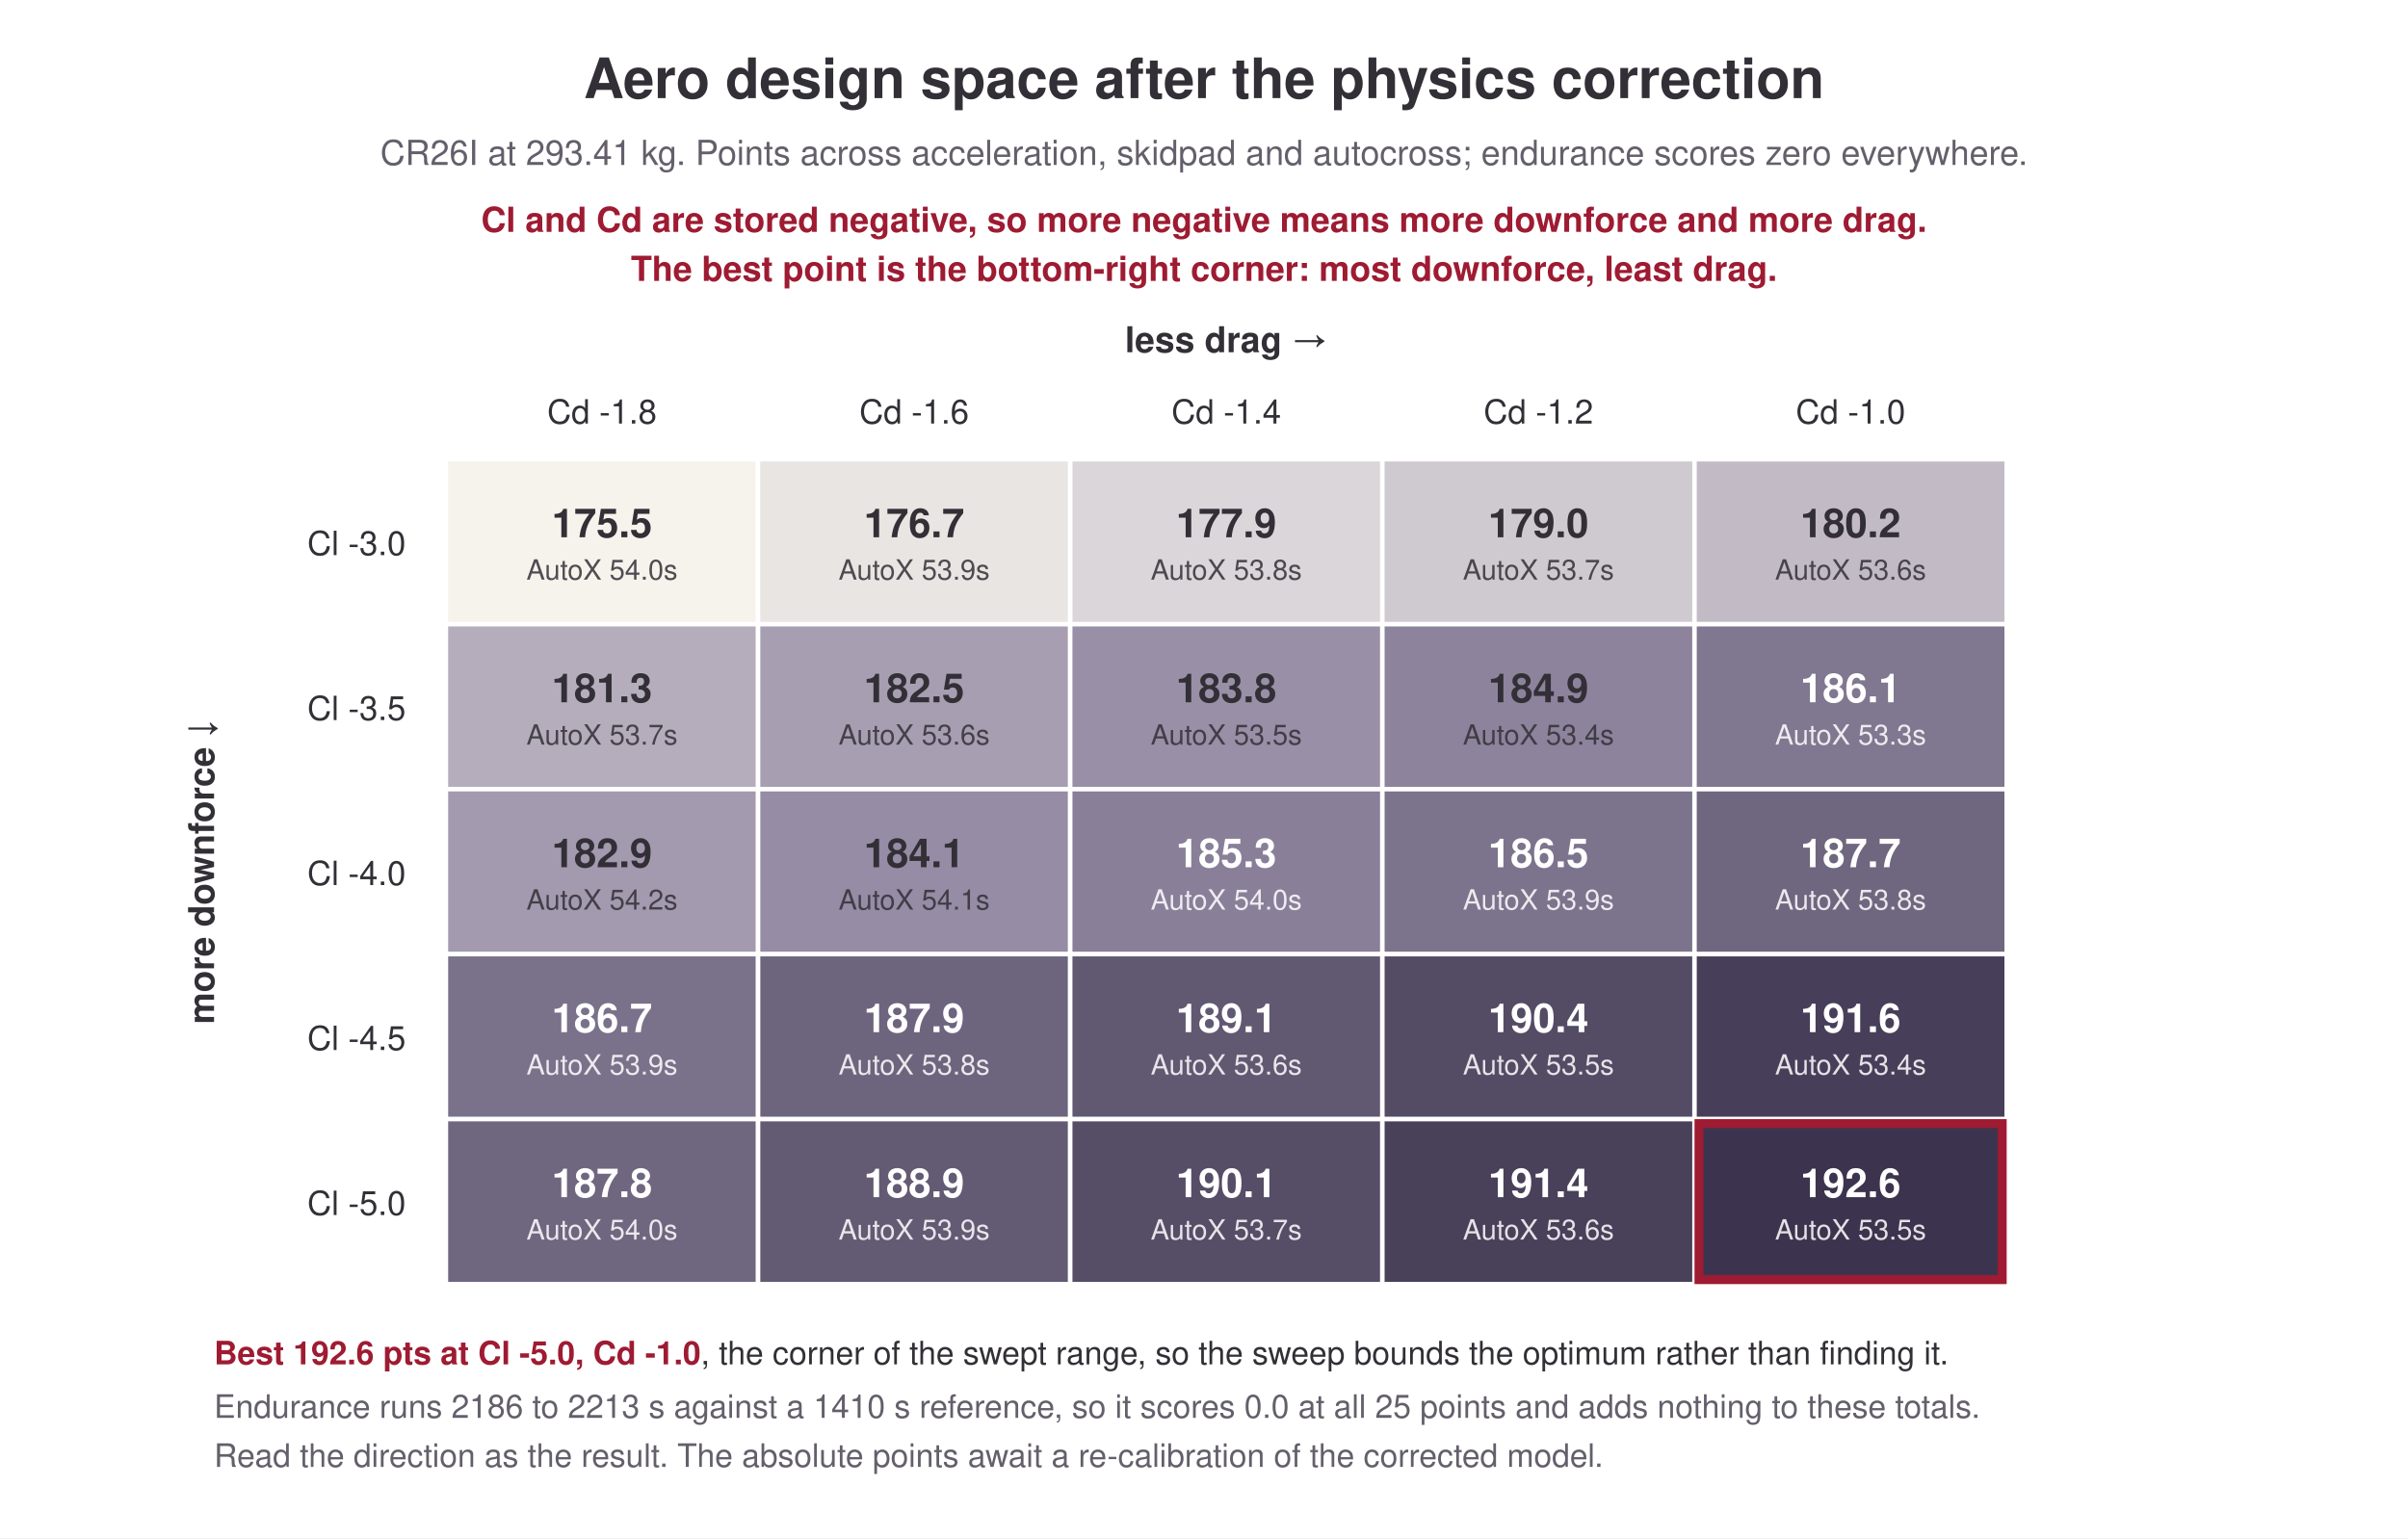
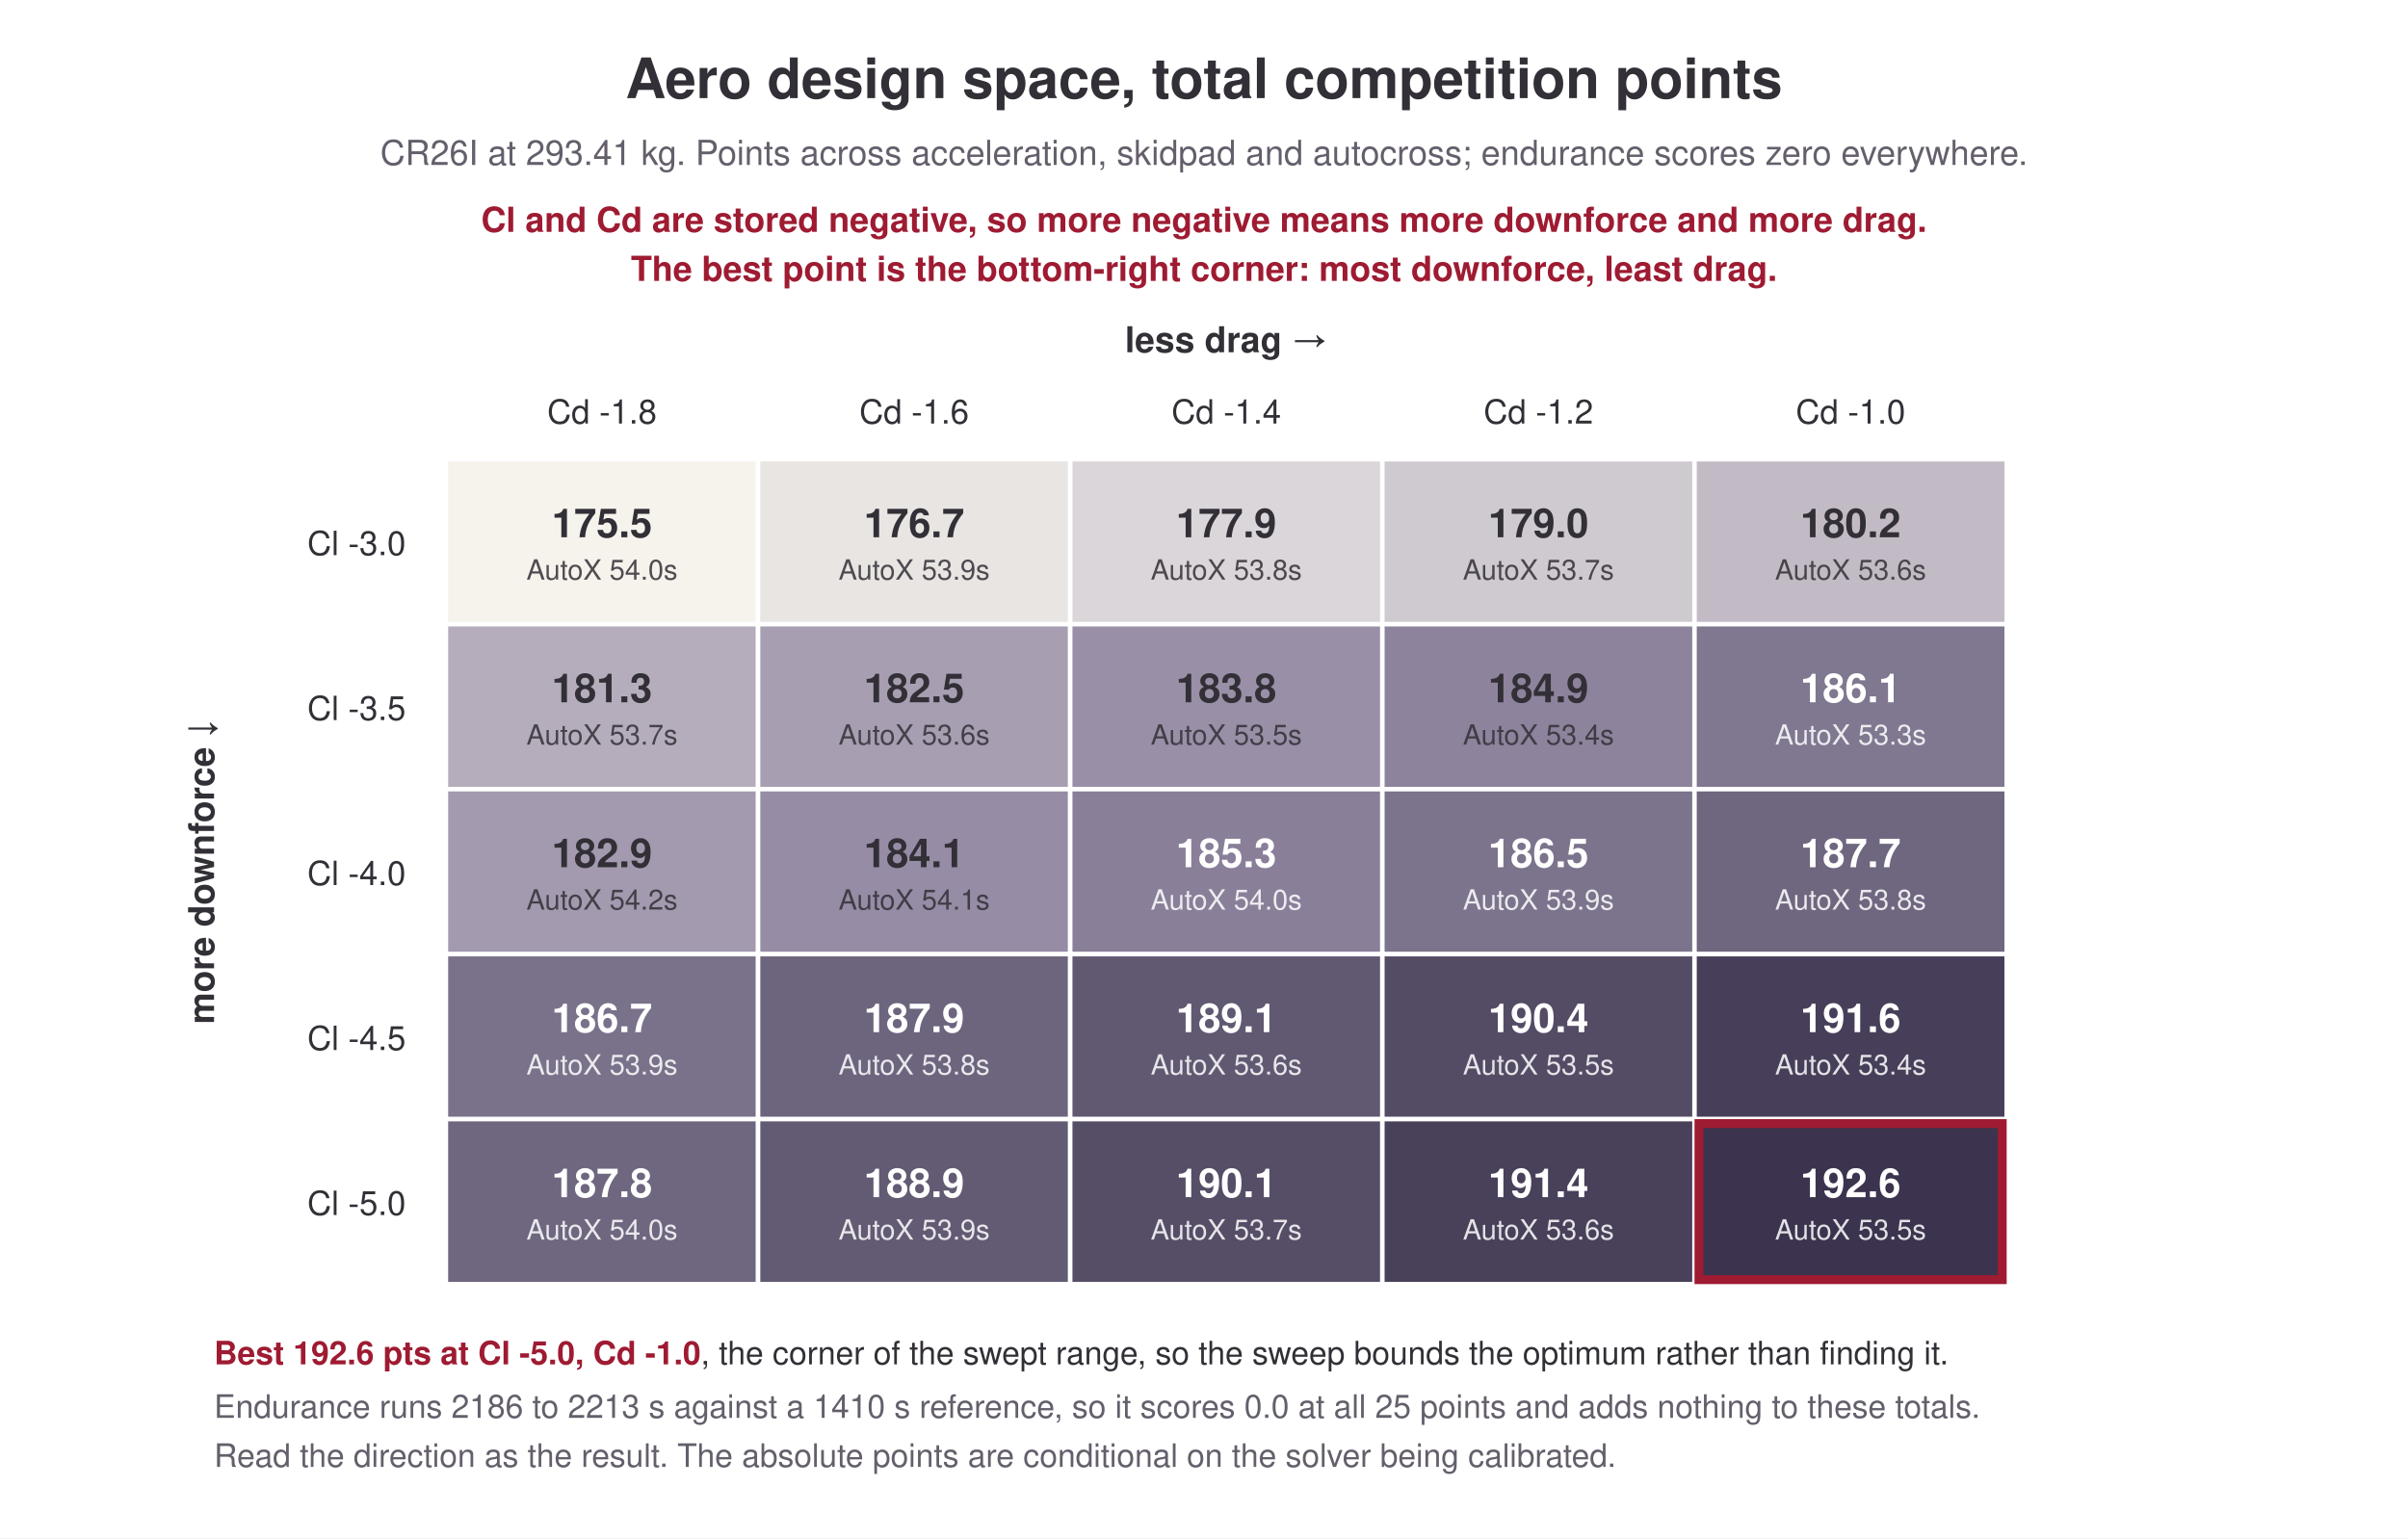
<svg xmlns="http://www.w3.org/2000/svg" viewBox="0 0 1080 690" width="1080" height="690" role="img" font-family="Helvetica, Arial, sans-serif">
  <rect width="1080" height="690" fill="#ffffff" />
-   <text x="540" y="44" text-anchor="middle" font-size="25" font-weight="700" fill="#322f36">Aero design space after the physics correction</text>
+   <text x="540" y="44" text-anchor="middle" font-size="25" font-weight="700" fill="#322f36">Aero design space, total competition points</text>
  <text x="540" y="74" text-anchor="middle" font-size="15.5" fill="#645f6b">CR26I at 293.41 kg. Points across acceleration, skidpad and autocross; endurance scores zero everywhere.</text>
  <text x="540" y="104" text-anchor="middle" font-size="15.5" font-weight="600" fill="#9e1b32">Cl and Cd are stored negative, so more negative means more downforce and more drag.</text>
  <text x="540" y="126" text-anchor="middle" font-size="15.5" font-weight="600" fill="#9e1b32">The best point is the bottom-right corner: most downforce, least drag.</text>
  <text x="550" y="158" text-anchor="middle" font-size="16" font-weight="600" fill="#322f36">less drag →</text>
  <text x="270" y="190" text-anchor="middle" font-size="15" fill="#322f36">Cd -1.8</text>
  <text x="410" y="190" text-anchor="middle" font-size="15" fill="#322f36">Cd -1.6</text>
  <text x="550" y="190" text-anchor="middle" font-size="15" fill="#322f36">Cd -1.4</text>
  <text x="690" y="190" text-anchor="middle" font-size="15" fill="#322f36">Cd -1.2</text>
  <text x="830" y="190" text-anchor="middle" font-size="15" fill="#322f36">Cd -1.0</text>
  <text x="182" y="249" text-anchor="end" font-size="15" fill="#322f36">Cl -3.0</text>
  <rect x="200" y="206" width="140" height="74" fill="#f6f3ed" stroke="#ffffff" stroke-width="2" />
  <text x="270" y="241" text-anchor="middle" font-size="18" font-weight="700" fill="#322f36">175.5</text>
  <text x="270" y="260" text-anchor="middle" font-size="12.5" fill="#322f36" opacity="0.85">AutoX 54.0s</text>
  <rect x="340" y="206" width="140" height="74" fill="#e8e5e3" stroke="#ffffff" stroke-width="2" />
  <text x="410" y="241" text-anchor="middle" font-size="18" font-weight="700" fill="#322f36">176.7</text>
  <text x="410" y="260" text-anchor="middle" font-size="12.5" fill="#322f36" opacity="0.85">AutoX 53.9s</text>
  <rect x="480" y="206" width="140" height="74" fill="#dbd6d9" stroke="#ffffff" stroke-width="2" />
  <text x="550" y="241" text-anchor="middle" font-size="18" font-weight="700" fill="#322f36">177.9</text>
  <text x="550" y="260" text-anchor="middle" font-size="12.5" fill="#322f36" opacity="0.85">AutoX 53.8s</text>
  <rect x="620" y="206" width="140" height="74" fill="#cfc9d0" stroke="#ffffff" stroke-width="2" />
  <text x="690" y="241" text-anchor="middle" font-size="18" font-weight="700" fill="#322f36">179.0</text>
  <text x="690" y="260" text-anchor="middle" font-size="12.5" fill="#322f36" opacity="0.85">AutoX 53.7s</text>
  <rect x="760" y="206" width="140" height="74" fill="#c2bbc6" stroke="#ffffff" stroke-width="2" />
  <text x="830" y="241" text-anchor="middle" font-size="18" font-weight="700" fill="#322f36">180.2</text>
  <text x="830" y="260" text-anchor="middle" font-size="12.5" fill="#322f36" opacity="0.85">AutoX 53.6s</text>
  <text x="182" y="323" text-anchor="end" font-size="15" fill="#322f36">Cl -3.5</text>
  <rect x="200" y="280" width="140" height="74" fill="#b5adbc" stroke="#ffffff" stroke-width="2" />
  <text x="270" y="315" text-anchor="middle" font-size="18" font-weight="700" fill="#322f36">181.3</text>
  <text x="270" y="334" text-anchor="middle" font-size="12.5" fill="#322f36" opacity="0.85">AutoX 53.7s</text>
  <rect x="340" y="280" width="140" height="74" fill="#a79eb2" stroke="#ffffff" stroke-width="2" />
  <text x="410" y="315" text-anchor="middle" font-size="18" font-weight="700" fill="#322f36">182.5</text>
  <text x="410" y="334" text-anchor="middle" font-size="12.5" fill="#322f36" opacity="0.85">AutoX 53.6s</text>
  <rect x="480" y="280" width="140" height="74" fill="#998fa7" stroke="#ffffff" stroke-width="2" />
  <text x="550" y="315" text-anchor="middle" font-size="18" font-weight="700" fill="#322f36">183.8</text>
  <text x="550" y="334" text-anchor="middle" font-size="12.5" fill="#322f36" opacity="0.85">AutoX 53.5s</text>
  <rect x="620" y="280" width="140" height="74" fill="#8d839c" stroke="#ffffff" stroke-width="2" />
  <text x="690" y="315" text-anchor="middle" font-size="18" font-weight="700" fill="#322f36">184.9</text>
  <text x="690" y="334" text-anchor="middle" font-size="12.5" fill="#322f36" opacity="0.85">AutoX 53.4s</text>
  <rect x="760" y="280" width="140" height="74" fill="#807790" stroke="#ffffff" stroke-width="2" />
  <text x="830" y="315" text-anchor="middle" font-size="18" font-weight="700" fill="#ffffff">186.1</text>
  <text x="830" y="334" text-anchor="middle" font-size="12.5" fill="#ffffff" opacity="0.85">AutoX 53.3s</text>
  <text x="182" y="397" text-anchor="end" font-size="15" fill="#322f36">Cl -4.0</text>
  <rect x="200" y="354" width="140" height="74" fill="#a39aaf" stroke="#ffffff" stroke-width="2" />
  <text x="270" y="389" text-anchor="middle" font-size="18" font-weight="700" fill="#322f36">182.9</text>
  <text x="270" y="408" text-anchor="middle" font-size="12.5" fill="#322f36" opacity="0.85">AutoX 54.2s</text>
  <rect x="340" y="354" width="140" height="74" fill="#968ca5" stroke="#ffffff" stroke-width="2" />
  <text x="410" y="389" text-anchor="middle" font-size="18" font-weight="700" fill="#322f36">184.1</text>
  <text x="410" y="408" text-anchor="middle" font-size="12.5" fill="#322f36" opacity="0.85">AutoX 54.1s</text>
  <rect x="480" y="354" width="140" height="74" fill="#897f99" stroke="#ffffff" stroke-width="2" />
  <text x="550" y="389" text-anchor="middle" font-size="18" font-weight="700" fill="#ffffff">185.3</text>
  <text x="550" y="408" text-anchor="middle" font-size="12.5" fill="#ffffff" opacity="0.85">AutoX 54.0s</text>
  <rect x="620" y="354" width="140" height="74" fill="#7c738c" stroke="#ffffff" stroke-width="2" />
  <text x="690" y="389" text-anchor="middle" font-size="18" font-weight="700" fill="#ffffff">186.5</text>
  <text x="690" y="408" text-anchor="middle" font-size="12.5" fill="#ffffff" opacity="0.85">AutoX 53.9s</text>
  <rect x="760" y="354" width="140" height="74" fill="#6f667f" stroke="#ffffff" stroke-width="2" />
  <text x="830" y="389" text-anchor="middle" font-size="18" font-weight="700" fill="#ffffff">187.7</text>
  <text x="830" y="408" text-anchor="middle" font-size="12.5" fill="#ffffff" opacity="0.85">AutoX 53.8s</text>
  <text x="182" y="471" text-anchor="end" font-size="15" fill="#322f36">Cl -4.5</text>
  <rect x="200" y="428" width="140" height="74" fill="#7a718a" stroke="#ffffff" stroke-width="2" />
  <text x="270" y="463" text-anchor="middle" font-size="18" font-weight="700" fill="#ffffff">186.7</text>
  <text x="270" y="482" text-anchor="middle" font-size="12.5" fill="#ffffff" opacity="0.85">AutoX 53.9s</text>
  <rect x="340" y="428" width="140" height="74" fill="#6d647e" stroke="#ffffff" stroke-width="2" />
  <text x="410" y="463" text-anchor="middle" font-size="18" font-weight="700" fill="#ffffff">187.9</text>
  <text x="410" y="482" text-anchor="middle" font-size="12.5" fill="#ffffff" opacity="0.85">AutoX 53.8s</text>
  <rect x="480" y="428" width="140" height="74" fill="#615872" stroke="#ffffff" stroke-width="2" />
  <text x="550" y="463" text-anchor="middle" font-size="18" font-weight="700" fill="#ffffff">189.1</text>
  <text x="550" y="482" text-anchor="middle" font-size="12.5" fill="#ffffff" opacity="0.85">AutoX 53.6s</text>
  <rect x="620" y="428" width="140" height="74" fill="#544b65" stroke="#ffffff" stroke-width="2" />
  <text x="690" y="463" text-anchor="middle" font-size="18" font-weight="700" fill="#ffffff">190.4</text>
  <text x="690" y="482" text-anchor="middle" font-size="12.5" fill="#ffffff" opacity="0.85">AutoX 53.5s</text>
  <rect x="760" y="428" width="140" height="74" fill="#473f59" stroke="#ffffff" stroke-width="2" />
  <text x="830" y="463" text-anchor="middle" font-size="18" font-weight="700" fill="#ffffff">191.6</text>
  <text x="830" y="482" text-anchor="middle" font-size="12.5" fill="#ffffff" opacity="0.85">AutoX 53.4s</text>
  <text x="182" y="545" text-anchor="end" font-size="15" fill="#322f36">Cl -5.0</text>
  <rect x="200" y="502" width="140" height="74" fill="#6f667f" stroke="#ffffff" stroke-width="2" />
  <text x="270" y="537" text-anchor="middle" font-size="18" font-weight="700" fill="#ffffff">187.8</text>
  <text x="270" y="556" text-anchor="middle" font-size="12.5" fill="#ffffff" opacity="0.85">AutoX 54.0s</text>
  <rect x="340" y="502" width="140" height="74" fill="#635a73" stroke="#ffffff" stroke-width="2" />
  <text x="410" y="537" text-anchor="middle" font-size="18" font-weight="700" fill="#ffffff">188.9</text>
  <text x="410" y="556" text-anchor="middle" font-size="12.5" fill="#ffffff" opacity="0.85">AutoX 53.9s</text>
  <rect x="480" y="502" width="140" height="74" fill="#564d67" stroke="#ffffff" stroke-width="2" />
  <text x="550" y="537" text-anchor="middle" font-size="18" font-weight="700" fill="#ffffff">190.1</text>
  <text x="550" y="556" text-anchor="middle" font-size="12.5" fill="#ffffff" opacity="0.85">AutoX 53.7s</text>
  <rect x="620" y="502" width="140" height="74" fill="#49405a" stroke="#ffffff" stroke-width="2" />
  <text x="690" y="537" text-anchor="middle" font-size="18" font-weight="700" fill="#ffffff">191.4</text>
  <text x="690" y="556" text-anchor="middle" font-size="12.5" fill="#ffffff" opacity="0.85">AutoX 53.6s</text>
  <rect x="760" y="502" width="140" height="74" fill="#3c344e" stroke="#ffffff" stroke-width="2" />
  <text x="830" y="537" text-anchor="middle" font-size="18" font-weight="700" fill="#ffffff">192.6</text>
  <text x="830" y="556" text-anchor="middle" font-size="12.5" fill="#ffffff" opacity="0.85">AutoX 53.5s</text>
  <rect x="762" y="504" width="136" height="70" fill="none" stroke="#9e1b32" stroke-width="4" />
  <text transform="translate(96,391) rotate(-90)" text-anchor="middle" font-size="16" font-weight="600" fill="#322f36">more downforce ↓</text>
  <text x="96" y="612" font-size="14.5" fill="#322f36">
    <tspan font-weight="700" fill="#9e1b32">Best 192.6 pts at Cl -5.0, Cd -1.0</tspan>, the corner of the swept range, so the sweep bounds the optimum rather than finding it.</text>
  <text x="96" y="636" font-size="14.5" fill="#645f6b">Endurance runs 2186 to 2213 s against a 1410 s reference, so it scores 0.0 at all 25 points and adds nothing to these totals.</text>
-   <text x="96" y="658" font-size="14.5" fill="#645f6b">Read the direction as the result. The absolute points await a re-calibration of the corrected model.</text>
+   <text x="96" y="658" font-size="14.5" fill="#645f6b">Read the direction as the result. The absolute points are conditional on the solver being calibrated.</text>
</svg>
